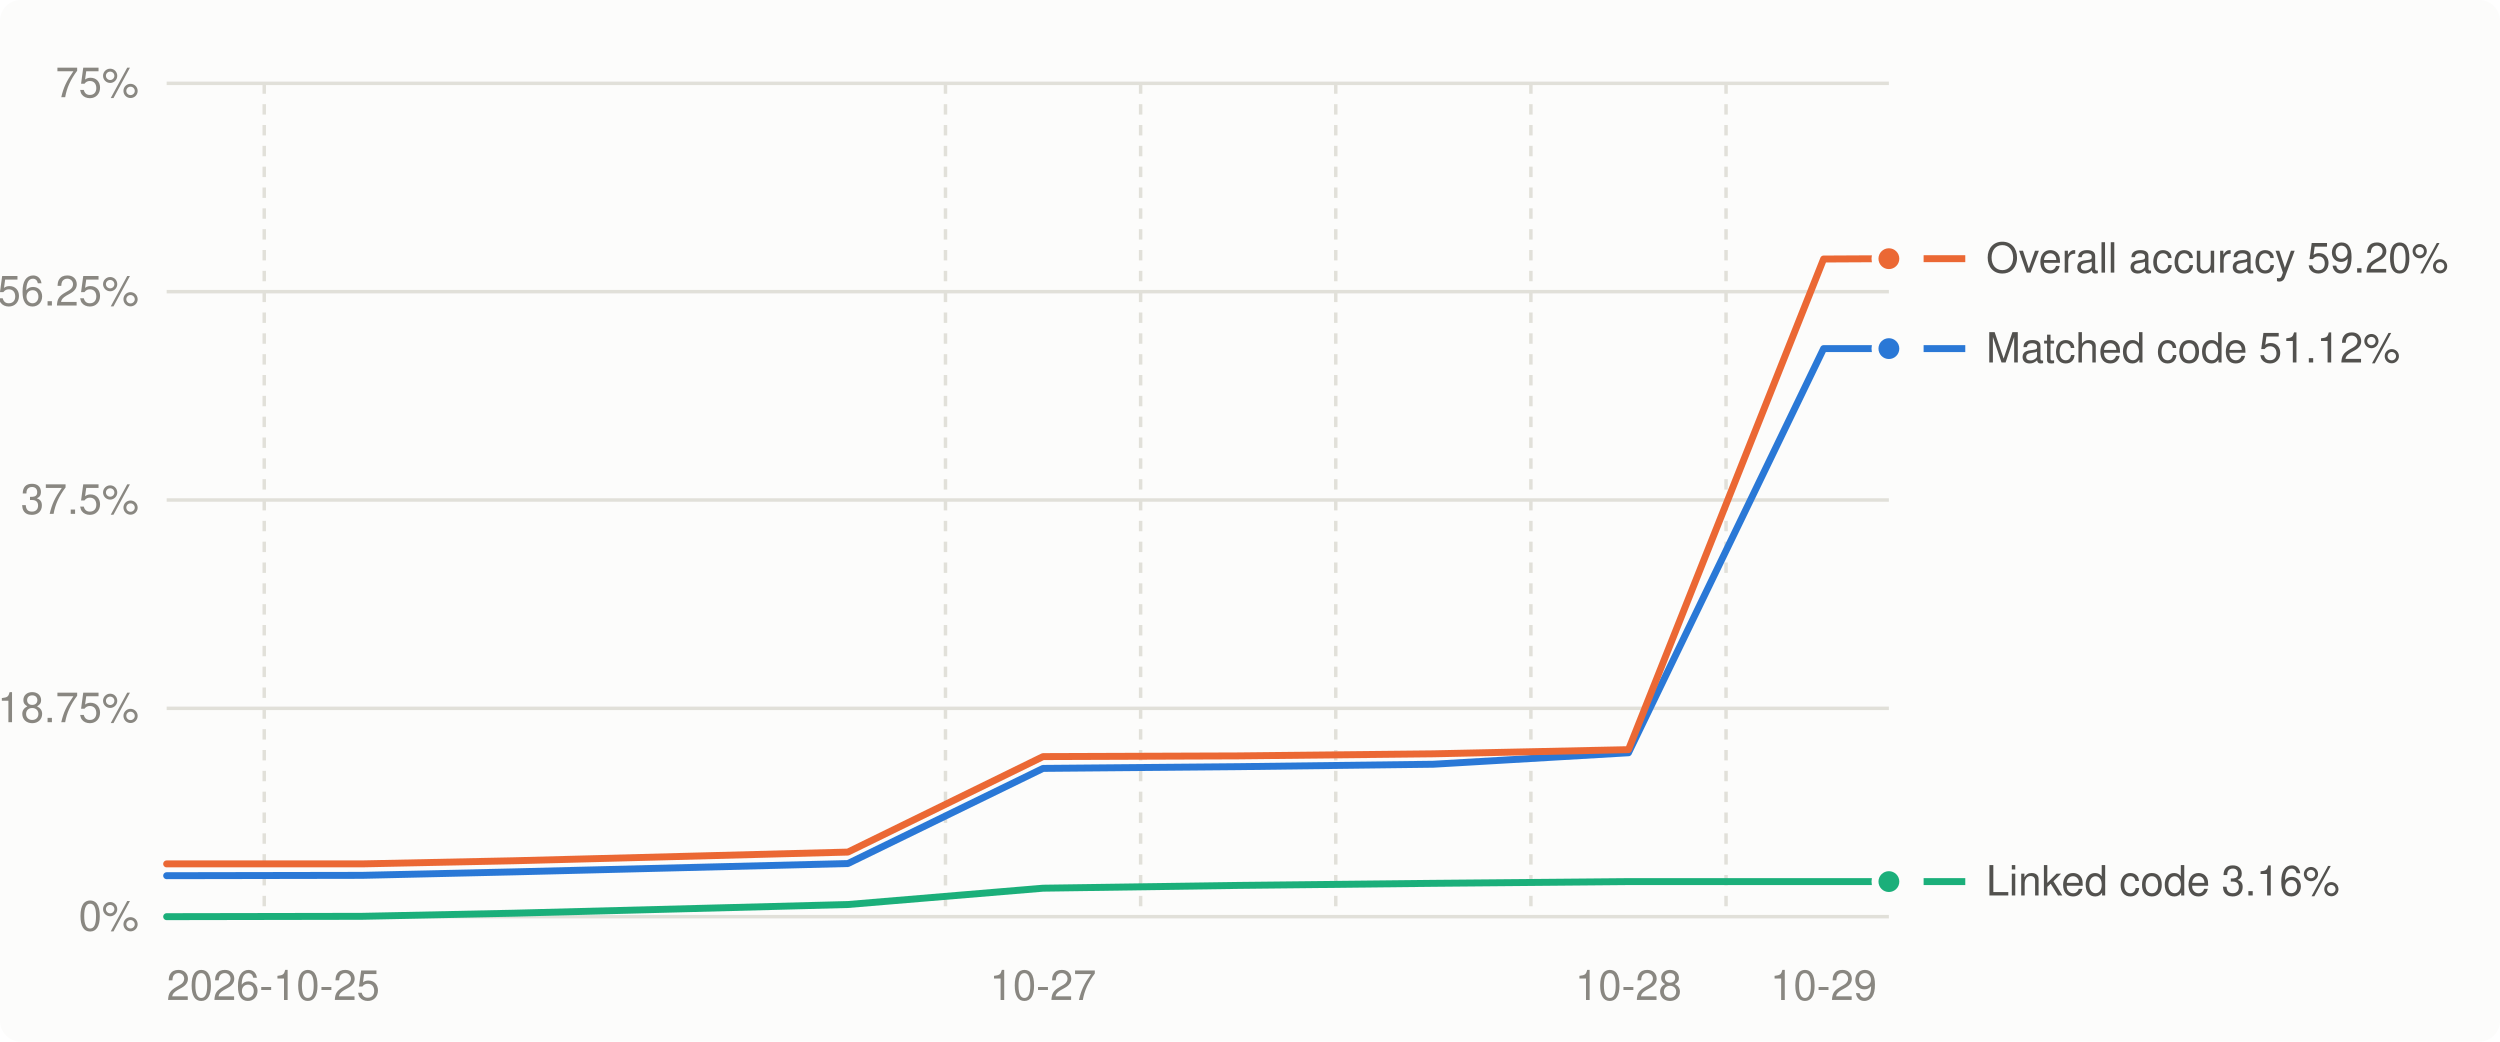
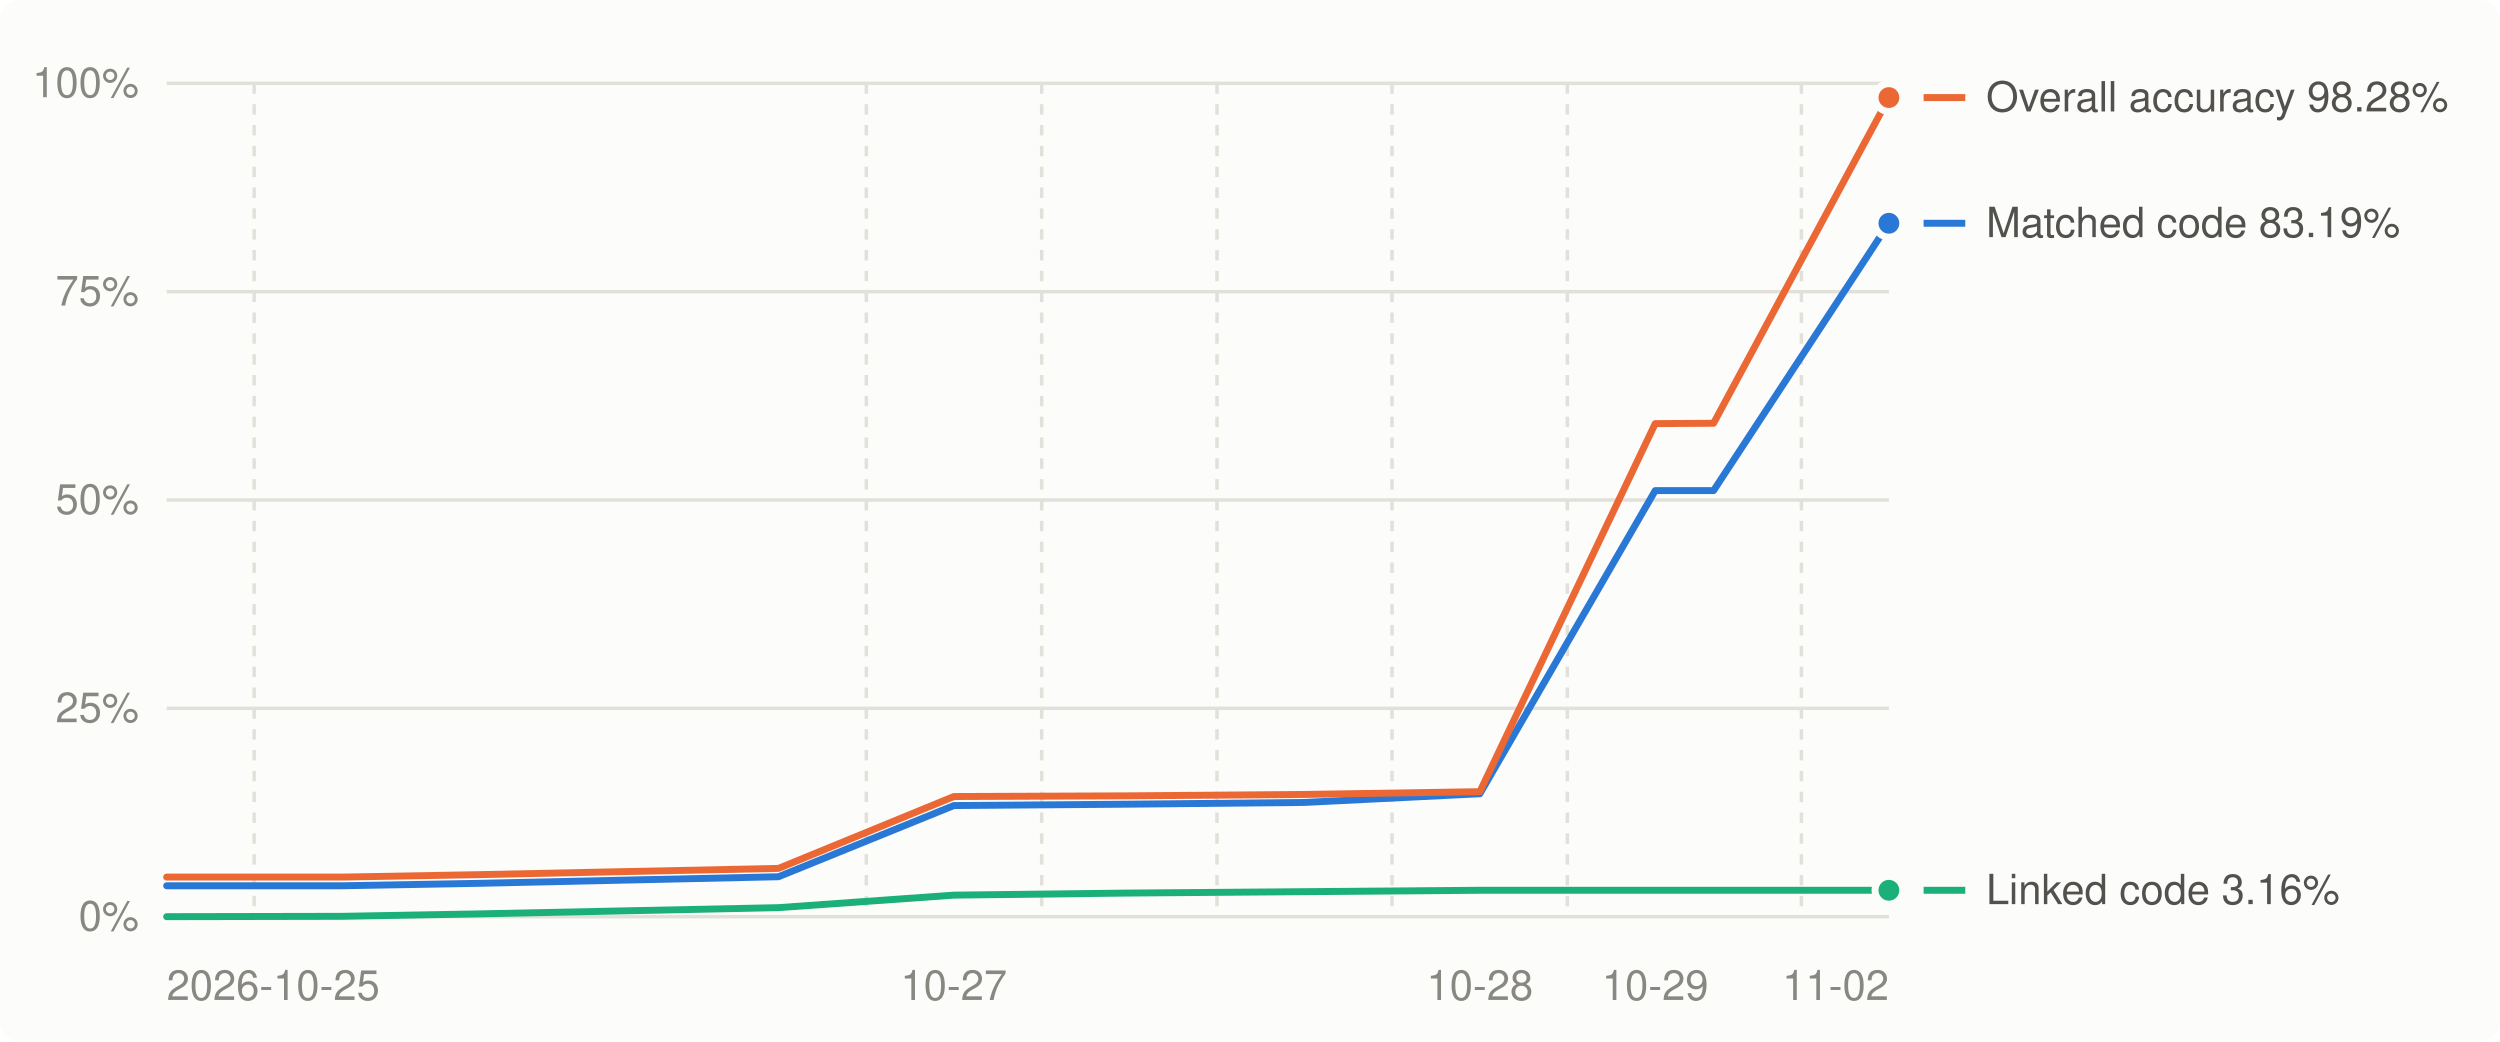
<svg xmlns="http://www.w3.org/2000/svg" viewBox="0 0 720 300" width="720" height="300" role="img" aria-label="Decompilation progress over time (Europe)">
  <style>
.bg{fill:#fcfcfb}.grid{stroke:#e1e0d9}.muted{fill:#898781}.lbl{fill:#52514e}.ln0{stroke:#2a78d6}.dot0{fill:#2a78d6;stroke:#fcfcfb}.ln1{stroke:#eb6834}.dot1{fill:#eb6834;stroke:#fcfcfb}.ln2{stroke:#1baf7a}.dot2{fill:#1baf7a;stroke:#fcfcfb}
@media (prefers-color-scheme: dark){.bg{fill:#1a1a19}.grid{stroke:#2c2c2a}.muted{fill:#898781}.lbl{fill:#c3c2b7}.ln0{stroke:#3987e5}.dot0{fill:#3987e5;stroke:#1a1a19}.ln1{stroke:#d95926}.dot1{fill:#d95926;stroke:#1a1a19}.ln2{stroke:#199e70}.dot2{fill:#199e70;stroke:#1a1a19}}
text{font:12px -apple-system,BlinkMacSystemFont,'Segoe UI',Helvetica,Arial,sans-serif}
</style>
  <rect class="bg" width="720" height="300" rx="6" />
  <line x1="48" x2="544" y1="264.0" y2="264.0" class="grid" stroke-width="1" />
  <text x="40" y="268.0" class="muted" text-anchor="end">0%</text>
  <line x1="48" x2="544" y1="204.0" y2="204.0" class="grid" stroke-width="1" />
-   <text x="40" y="208.0" class="muted" text-anchor="end">18.75%</text>
+   <text x="40" y="208.0" class="muted" text-anchor="end">25%</text>
  <line x1="48" x2="544" y1="144.0" y2="144.0" class="grid" stroke-width="1" />
-   <text x="40" y="148.0" class="muted" text-anchor="end">37.5%</text>
+   <text x="40" y="148.0" class="muted" text-anchor="end">50%</text>
  <line x1="48" x2="544" y1="84.0" y2="84.0" class="grid" stroke-width="1" />
-   <text x="40" y="88.0" class="muted" text-anchor="end">56.25%</text>
+   <text x="40" y="88.0" class="muted" text-anchor="end">75%</text>
  <line x1="48" x2="544" y1="24.0" y2="24.0" class="grid" stroke-width="1" />
-   <text x="40" y="28.0" class="muted" text-anchor="end">75%</text>
-   <line x1="76.1" x2="76.1" y1="24" y2="264" class="grid" stroke-width="1" stroke-dasharray="3 3" />
-   <line x1="272.3" x2="272.3" y1="24" y2="264" class="grid" stroke-width="1" stroke-dasharray="3 3" />
-   <line x1="328.5" x2="328.5" y1="24" y2="264" class="grid" stroke-width="1" stroke-dasharray="3 3" />
-   <line x1="384.7" x2="384.7" y1="24" y2="264" class="grid" stroke-width="1" stroke-dasharray="3 3" />
-   <line x1="440.9" x2="440.9" y1="24" y2="264" class="grid" stroke-width="1" stroke-dasharray="3 3" />
-   <line x1="497.1" x2="497.1" y1="24" y2="264" class="grid" stroke-width="1" stroke-dasharray="3 3" />
+   <text x="40" y="28.0" class="muted" text-anchor="end">100%</text>
+   <line x1="73.2" x2="73.2" y1="24" y2="264" class="grid" stroke-width="1" stroke-dasharray="3 3" />
+   <line x1="249.5" x2="249.5" y1="24" y2="264" class="grid" stroke-width="1" stroke-dasharray="3 3" />
+   <line x1="300.0" x2="300.0" y1="24" y2="264" class="grid" stroke-width="1" stroke-dasharray="3 3" />
+   <line x1="350.5" x2="350.5" y1="24" y2="264" class="grid" stroke-width="1" stroke-dasharray="3 3" />
+   <line x1="400.9" x2="400.9" y1="24" y2="264" class="grid" stroke-width="1" stroke-dasharray="3 3" />
+   <line x1="451.4" x2="451.4" y1="24" y2="264" class="grid" stroke-width="1" stroke-dasharray="3 3" />
+   <line x1="518.8" x2="518.8" y1="24" y2="264" class="grid" stroke-width="1" stroke-dasharray="3 3" />
  <text class="muted" x="48.0" y="288" text-anchor="start">2026-10-25</text>
-   <text class="muted" x="300.4" y="288" text-anchor="middle">10-27</text>
-   <text class="muted" x="469.0" y="288" text-anchor="middle">10-28</text>
-   <text class="muted" x="525.2" y="288" text-anchor="middle">10-29</text>
-   <polyline points="48.0,252.2 104.2,252.1 148.0,251.1 244.2,248.7 300.4,221.3 356.6,220.8 412.8,220.1 469.0,216.8 525.2,100.4 544.0,100.4" fill="none" class="ln0" stroke-width="2" stroke-linejoin="round" stroke-linecap="round" />
-   <polyline points="48.0,248.8 104.2,248.8 148.0,247.9 244.2,245.4 300.4,217.9 356.6,217.7 412.8,217.1 469.0,215.9 525.2,74.6 544.0,74.5" fill="none" class="ln1" stroke-width="2" stroke-linejoin="round" stroke-linecap="round" />
-   <polyline points="48.0,264.0 104.2,263.9 148.0,263.0 244.2,260.5 300.4,255.8 356.6,255.0 412.8,254.4 469.0,253.9 525.2,253.9 544.0,253.9" fill="none" class="ln2" stroke-width="2" stroke-linejoin="round" stroke-linecap="round" />
-   <circle cx="544.0" cy="100.4" r="4" class="dot0" stroke-width="2" />
-   <circle cx="544.0" cy="74.5" r="4" class="dot1" stroke-width="2" />
-   <circle cx="544.0" cy="253.9" r="4" class="dot2" stroke-width="2" />
-   <line x1="554" x2="566" y1="253.9" y2="253.9" class="ln2" stroke-width="2" />
-   <text class="lbl" x="572" y="257.9">Linked code 3.16%</text>
-   <line x1="554" x2="566" y1="100.4" y2="100.4" class="ln0" stroke-width="2" />
-   <text class="lbl" x="572" y="104.4">Matched code 51.12%</text>
-   <line x1="554" x2="566" y1="74.5" y2="74.5" class="ln1" stroke-width="2" />
-   <text class="lbl" x="572" y="78.5">Overall accuracy 59.20%</text>
+   <text class="muted" x="274.7" y="288" text-anchor="middle">10-27</text>
+   <text class="muted" x="426.2" y="288" text-anchor="middle">10-28</text>
+   <text class="muted" x="476.7" y="288" text-anchor="middle">10-29</text>
+   <text class="muted" x="544.0" y="288" text-anchor="end">11-02</text>
+   <polyline points="48.0,255.1 98.5,255.1 137.9,254.4 224.2,252.5 274.7,232.0 325.2,231.6 375.7,231.1 426.2,228.6 476.7,141.3 493.5,141.3 544.0,64.3" fill="none" class="ln0" stroke-width="2" stroke-linejoin="round" stroke-linecap="round" />
+   <polyline points="48.0,252.6 98.5,252.6 137.9,251.9 224.2,250.1 274.7,229.4 325.2,229.2 375.7,228.8 426.2,228.0 476.7,122.0 493.5,121.9 544.0,28.1" fill="none" class="ln1" stroke-width="2" stroke-linejoin="round" stroke-linecap="round" />
+   <polyline points="48.0,264.0 98.5,263.9 137.9,263.2 224.2,261.4 274.7,257.8 325.2,257.2 375.7,256.8 426.2,256.4 476.7,256.4 493.5,256.4 544.0,256.4" fill="none" class="ln2" stroke-width="2" stroke-linejoin="round" stroke-linecap="round" />
+   <circle cx="544.0" cy="64.3" r="4" class="dot0" stroke-width="2" />
+   <circle cx="544.0" cy="28.1" r="4" class="dot1" stroke-width="2" />
+   <circle cx="544.0" cy="256.4" r="4" class="dot2" stroke-width="2" />
+   <line x1="554" x2="566" y1="256.4" y2="256.4" class="ln2" stroke-width="2" />
+   <text class="lbl" x="572" y="260.4">Linked code 3.16%</text>
+   <line x1="554" x2="566" y1="64.3" y2="64.3" class="ln0" stroke-width="2" />
+   <text class="lbl" x="572" y="68.3">Matched code 83.19%</text>
+   <line x1="554" x2="566" y1="28.1" y2="28.1" class="ln1" stroke-width="2" />
+   <text class="lbl" x="572" y="32.1">Overall accuracy 98.28%</text>
</svg>
